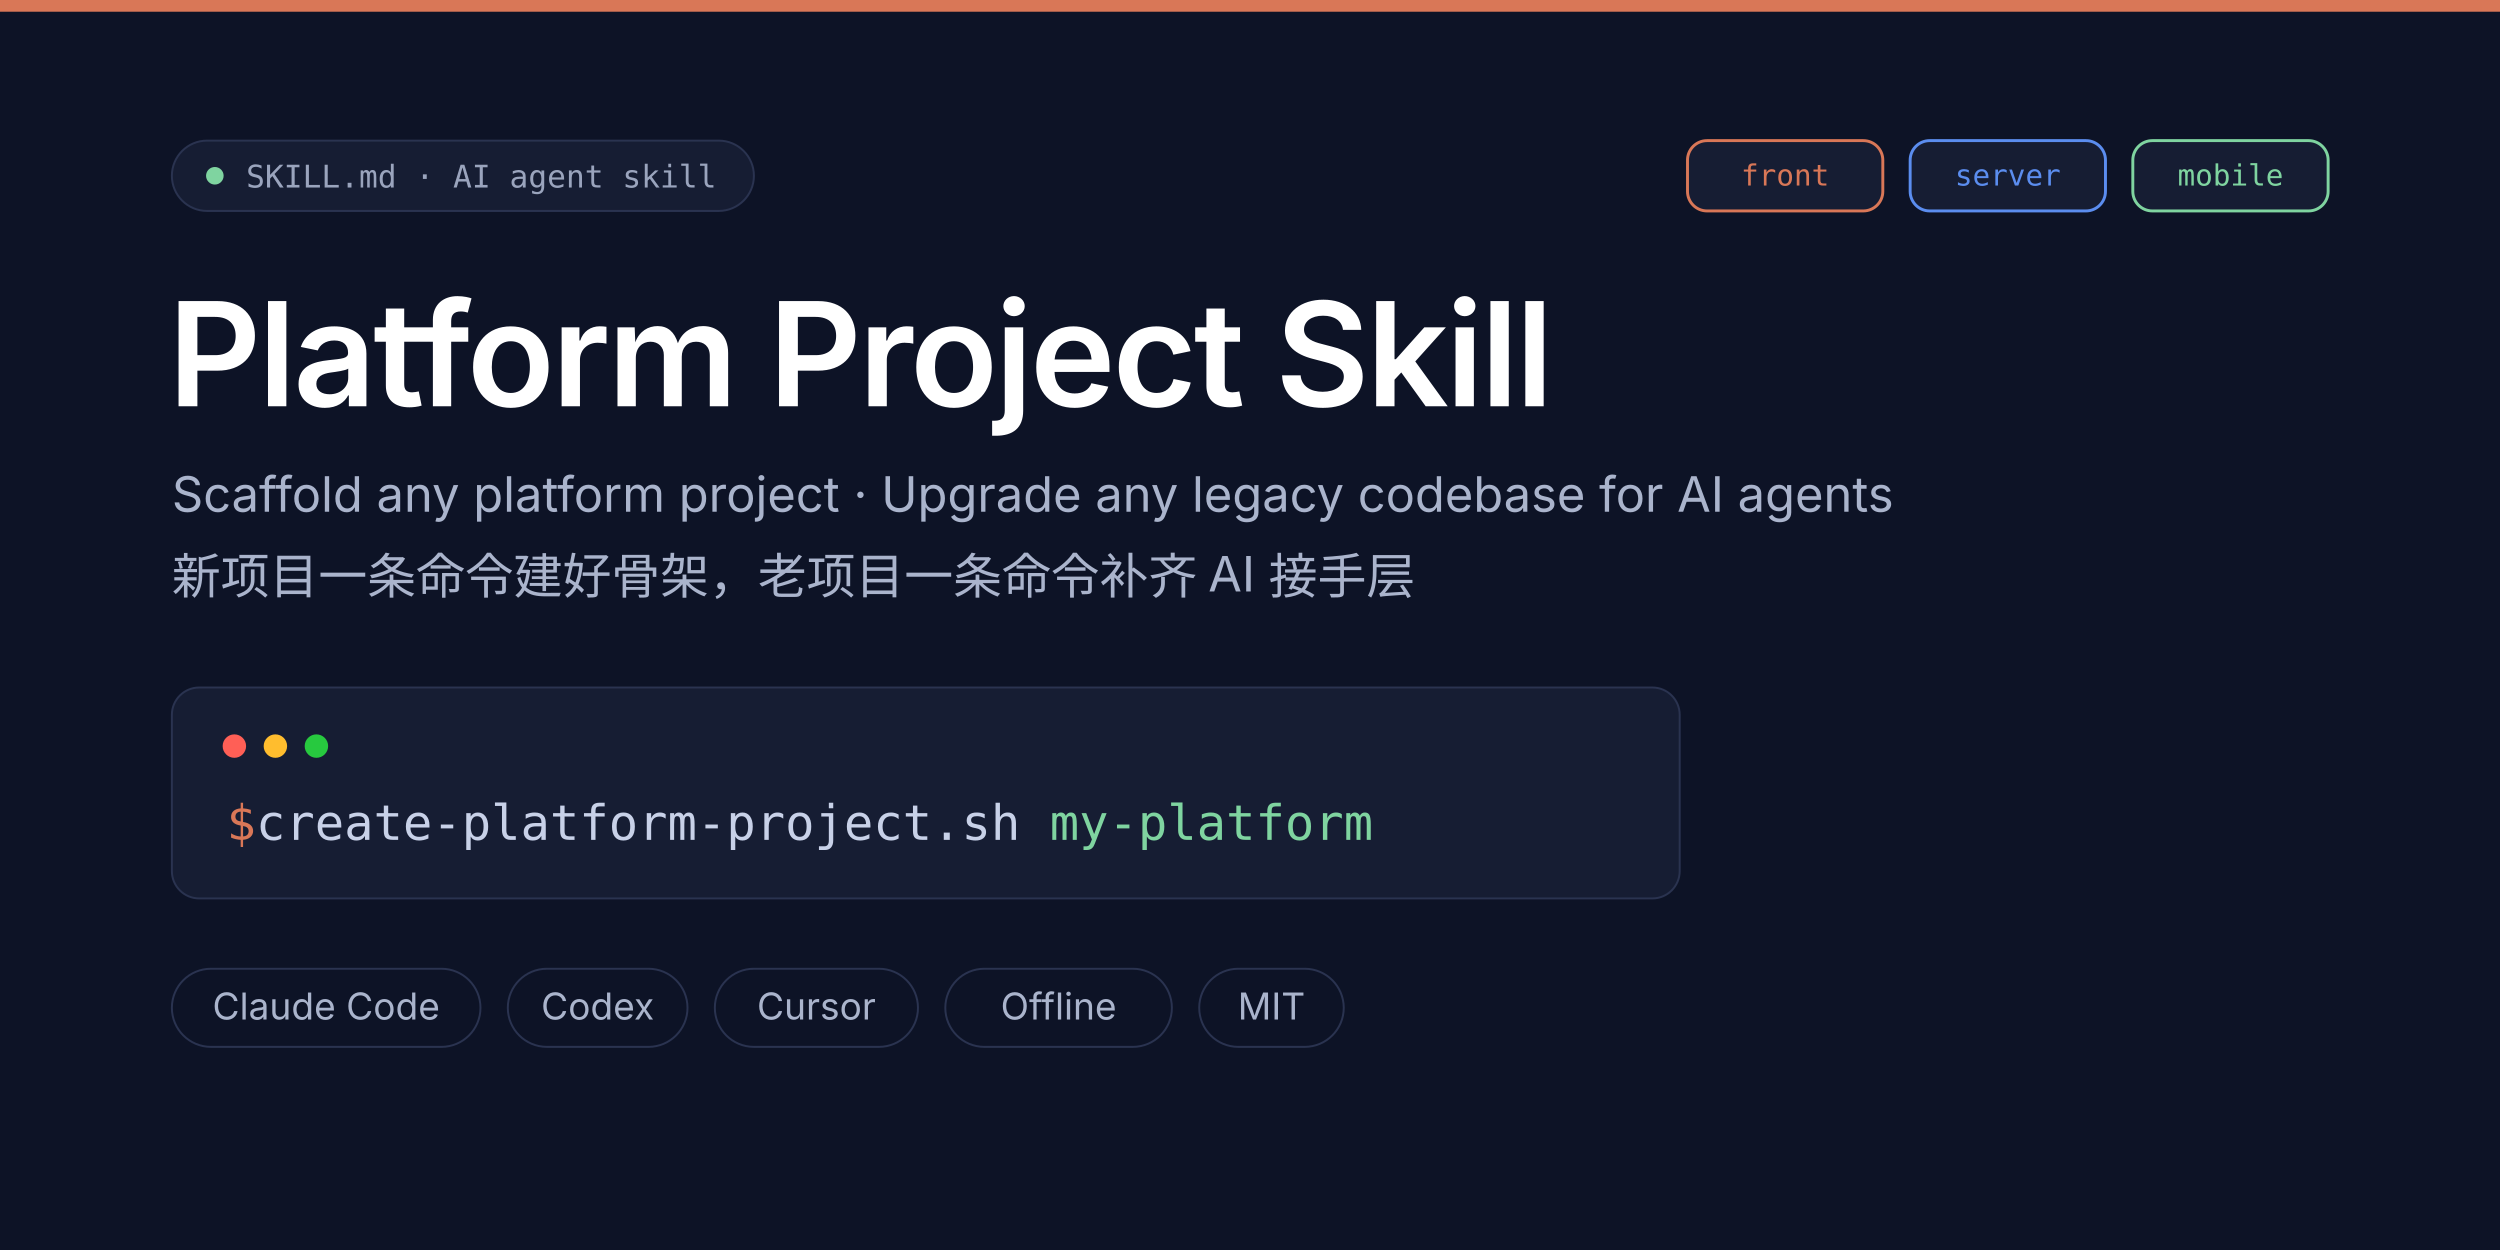
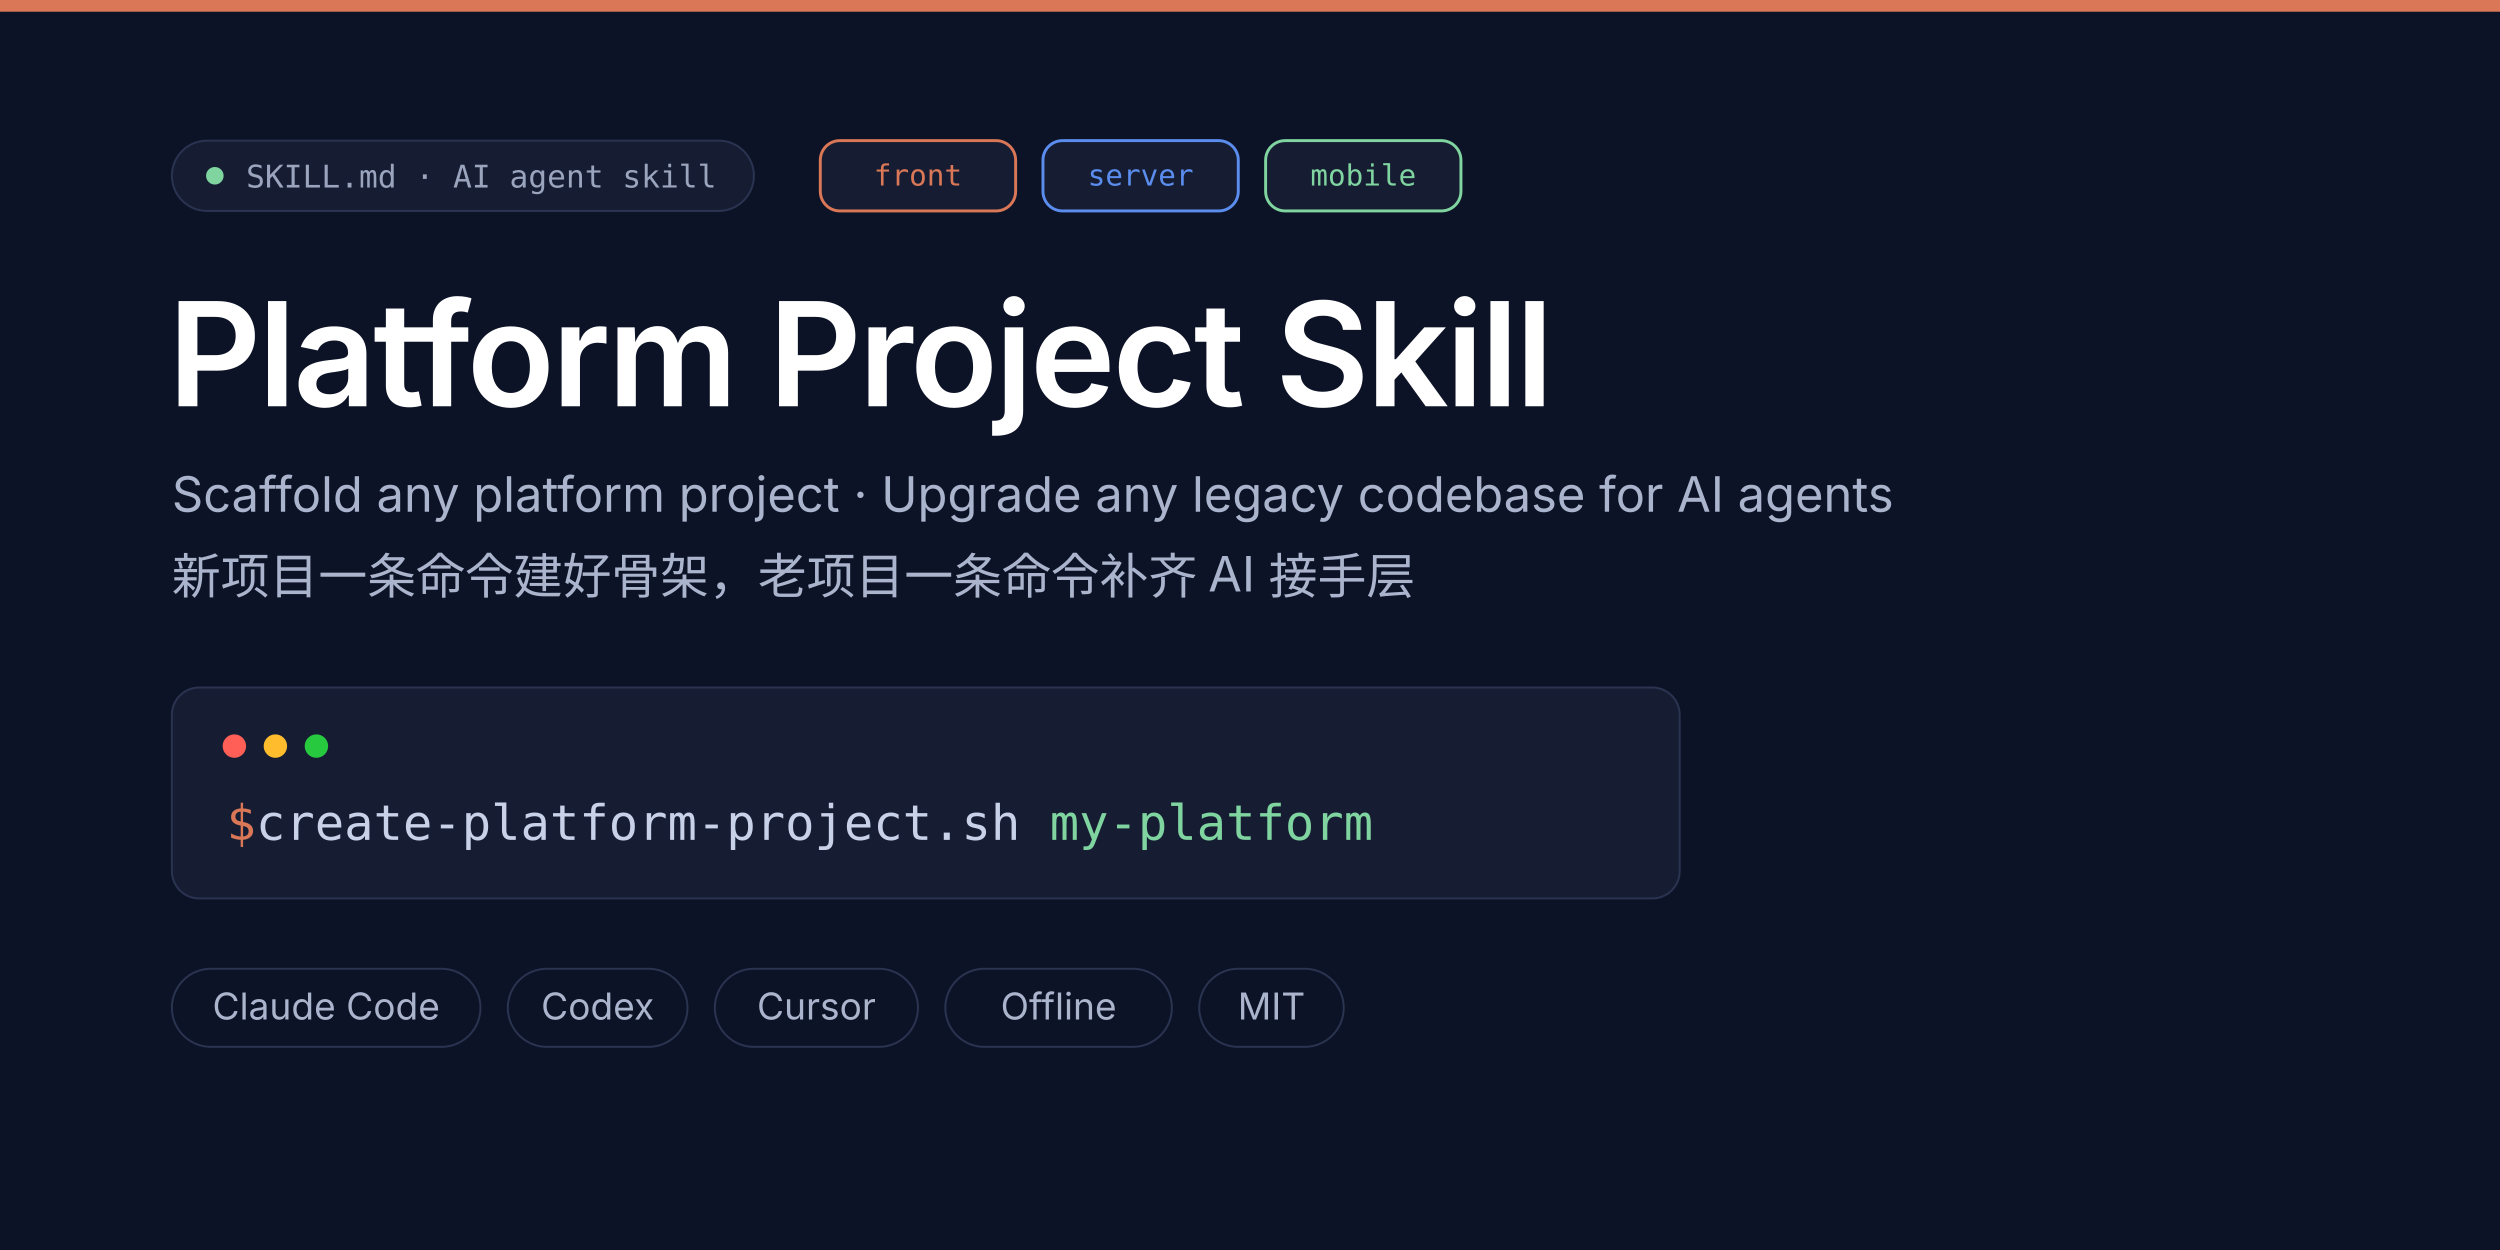
<svg xmlns="http://www.w3.org/2000/svg" width="1280" height="640" viewBox="0 0 1280 640" font-family="-apple-system, BlinkMacSystemFont, 'Segoe UI', 'PingFang SC', system-ui, sans-serif">
  <rect x="0" y="0" width="1280" height="640" fill="#0d1326" />
  <rect x="0" y="0" width="1280" height="6" fill="#d97757" />
  <rect x="88" y="72" width="298" height="36" rx="18" fill="#161d33" stroke="#2a3350" stroke-width="1" />
  <circle cx="110" cy="90" r="4.5" fill="#7fd4a0" />
  <text x="126" y="96" font-family="ui-monospace, Menlo, monospace" font-size="16" fill="#9aa4bd">SKILL.md · AI agent skill</text>
  <text x="86" y="208" font-size="74" font-weight="600" letter-spacing="-1.5" fill="#ffffff">Platform Project Skill</text>
  <text x="88" y="262" font-size="25" fill="#aab4cc">Scaffold any platform project · Upgrade any legacy codebase for AI agents</text>
  <text x="88" y="304" font-size="25" fill="#aab4cc">新项目一条命令建好骨架，老项目一条命令补齐 AI 接手层</text>
  <rect x="88" y="352" width="772" height="108" rx="14" fill="#161d33" stroke="#2a3350" stroke-width="1" />
  <circle cx="120" cy="382" r="6" fill="#ff5f56" />
  <circle cx="141" cy="382" r="6" fill="#ffbd2e" />
  <circle cx="162" cy="382" r="6" fill="#27c93f" />
  <text x="116" y="430" font-family="ui-monospace, Menlo, monospace" font-size="25" fill="#c8d1e8">
    <tspan fill="#d97757">$ </tspan>create-platform-project.sh <tspan fill="#7fd4a0">my-platform</tspan>
  </text>
  <g font-size="19" fill="#aab4cc" text-anchor="middle">
    <rect x="88" y="496" width="158" height="40" rx="20" fill="none" stroke="#2a3350" stroke-width="1" />
    <text x="167" y="522">Claude Code</text>
    <rect x="260" y="496" width="92" height="40" rx="20" fill="none" stroke="#2a3350" stroke-width="1" />
    <text x="306" y="522">Codex</text>
    <rect x="366" y="496" width="104" height="40" rx="20" fill="none" stroke="#2a3350" stroke-width="1" />
    <text x="418" y="522">Cursor</text>
    <rect x="484" y="496" width="116" height="40" rx="20" fill="none" stroke="#2a3350" stroke-width="1" />
    <text x="542" y="522">Offline</text>
    <rect x="614" y="496" width="74" height="40" rx="20" fill="none" stroke="#2a3350" stroke-width="1" />
    <text x="651" y="522">MIT</text>
  </g>
  <g font-family="ui-monospace, Menlo, monospace" font-size="15" text-anchor="middle">
-     <rect x="864" y="72" width="100" height="36" rx="10" fill="#161d33" stroke="#d97757" stroke-width="1.5" />
-     <text x="914" y="95" fill="#d97757">front</text>
-     <rect x="978" y="72" width="100" height="36" rx="10" fill="#161d33" stroke="#5b8def" stroke-width="1.5" />
-     <text x="1028" y="95" fill="#5b8def">server</text>
-     <rect x="1092" y="72" width="100" height="36" rx="10" fill="#161d33" stroke="#7fd4a0" stroke-width="1.5" />
-     <text x="1142" y="95" fill="#7fd4a0">mobile</text>
+     <rect x="420" y="72" width="100" height="36" rx="10" fill="#161d33" stroke="#d97757" stroke-width="1.5" />
+     <text x="470" y="95" fill="#d97757">front</text>
+     <rect x="534" y="72" width="100" height="36" rx="10" fill="#161d33" stroke="#5b8def" stroke-width="1.5" />
+     <text x="584" y="95" fill="#5b8def">server</text>
+     <rect x="648" y="72" width="100" height="36" rx="10" fill="#161d33" stroke="#7fd4a0" stroke-width="1.5" />
+     <text x="698" y="95" fill="#7fd4a0">mobile</text>
  </g>
</svg>
